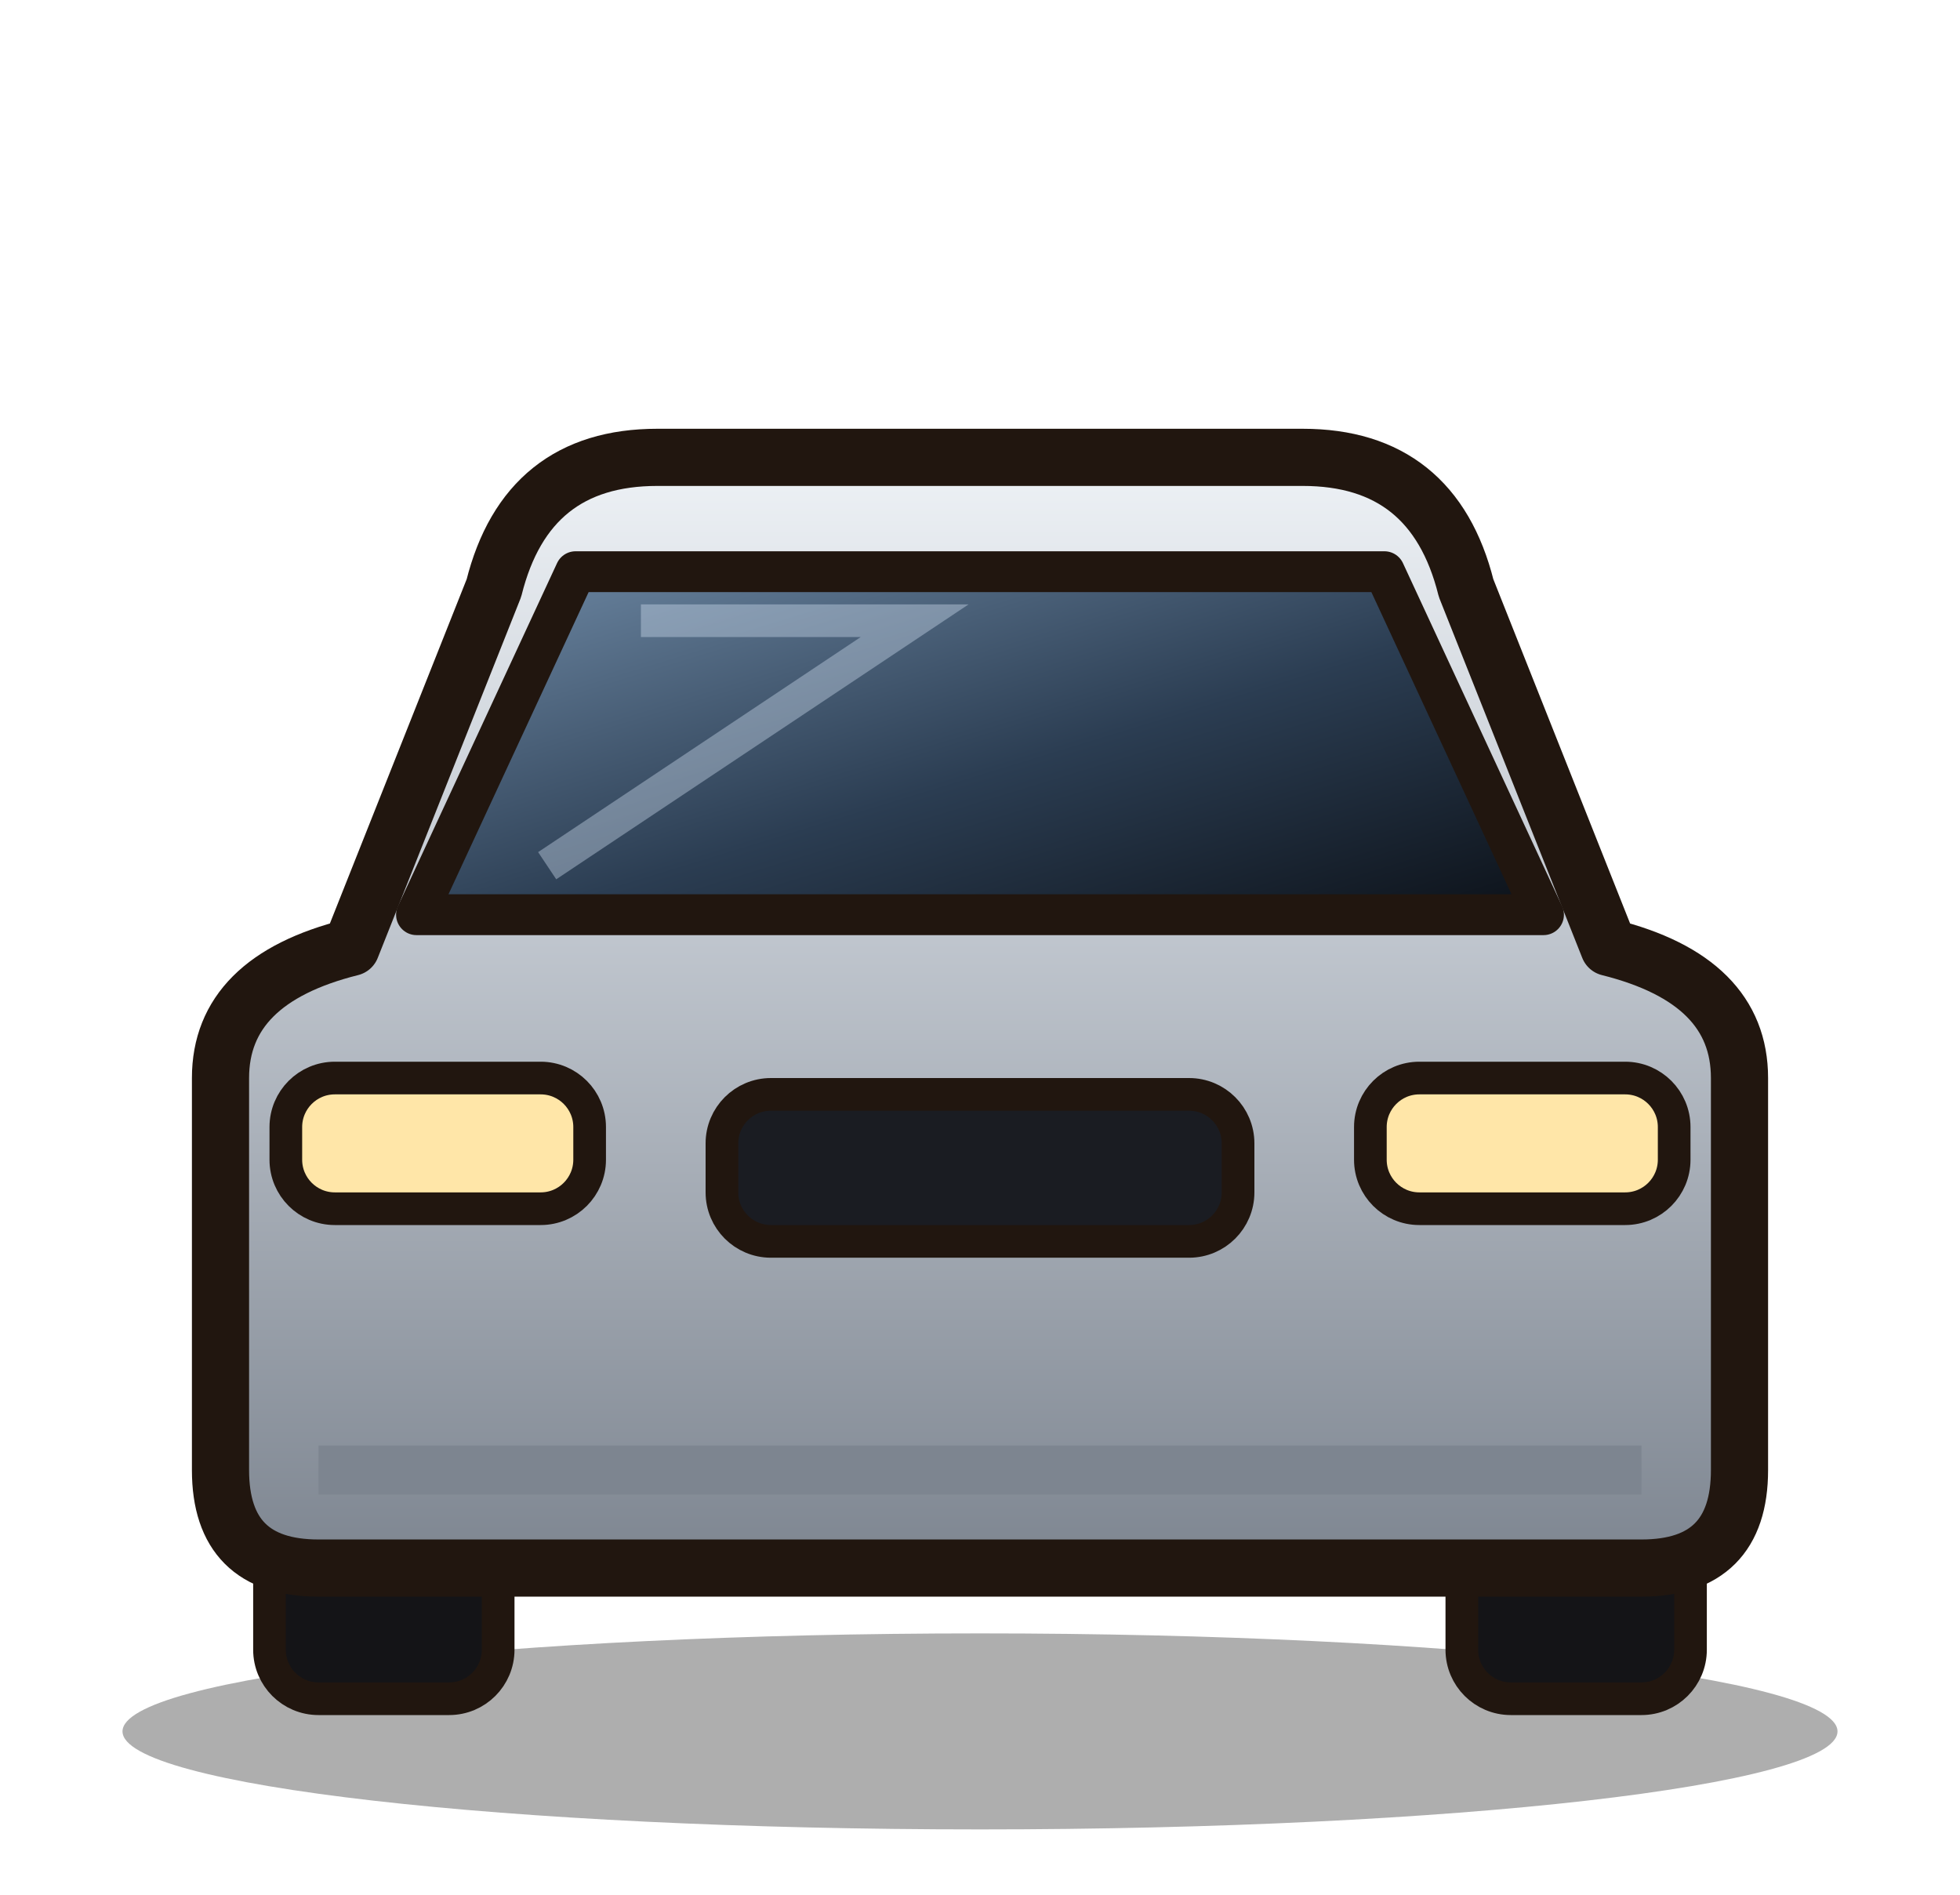
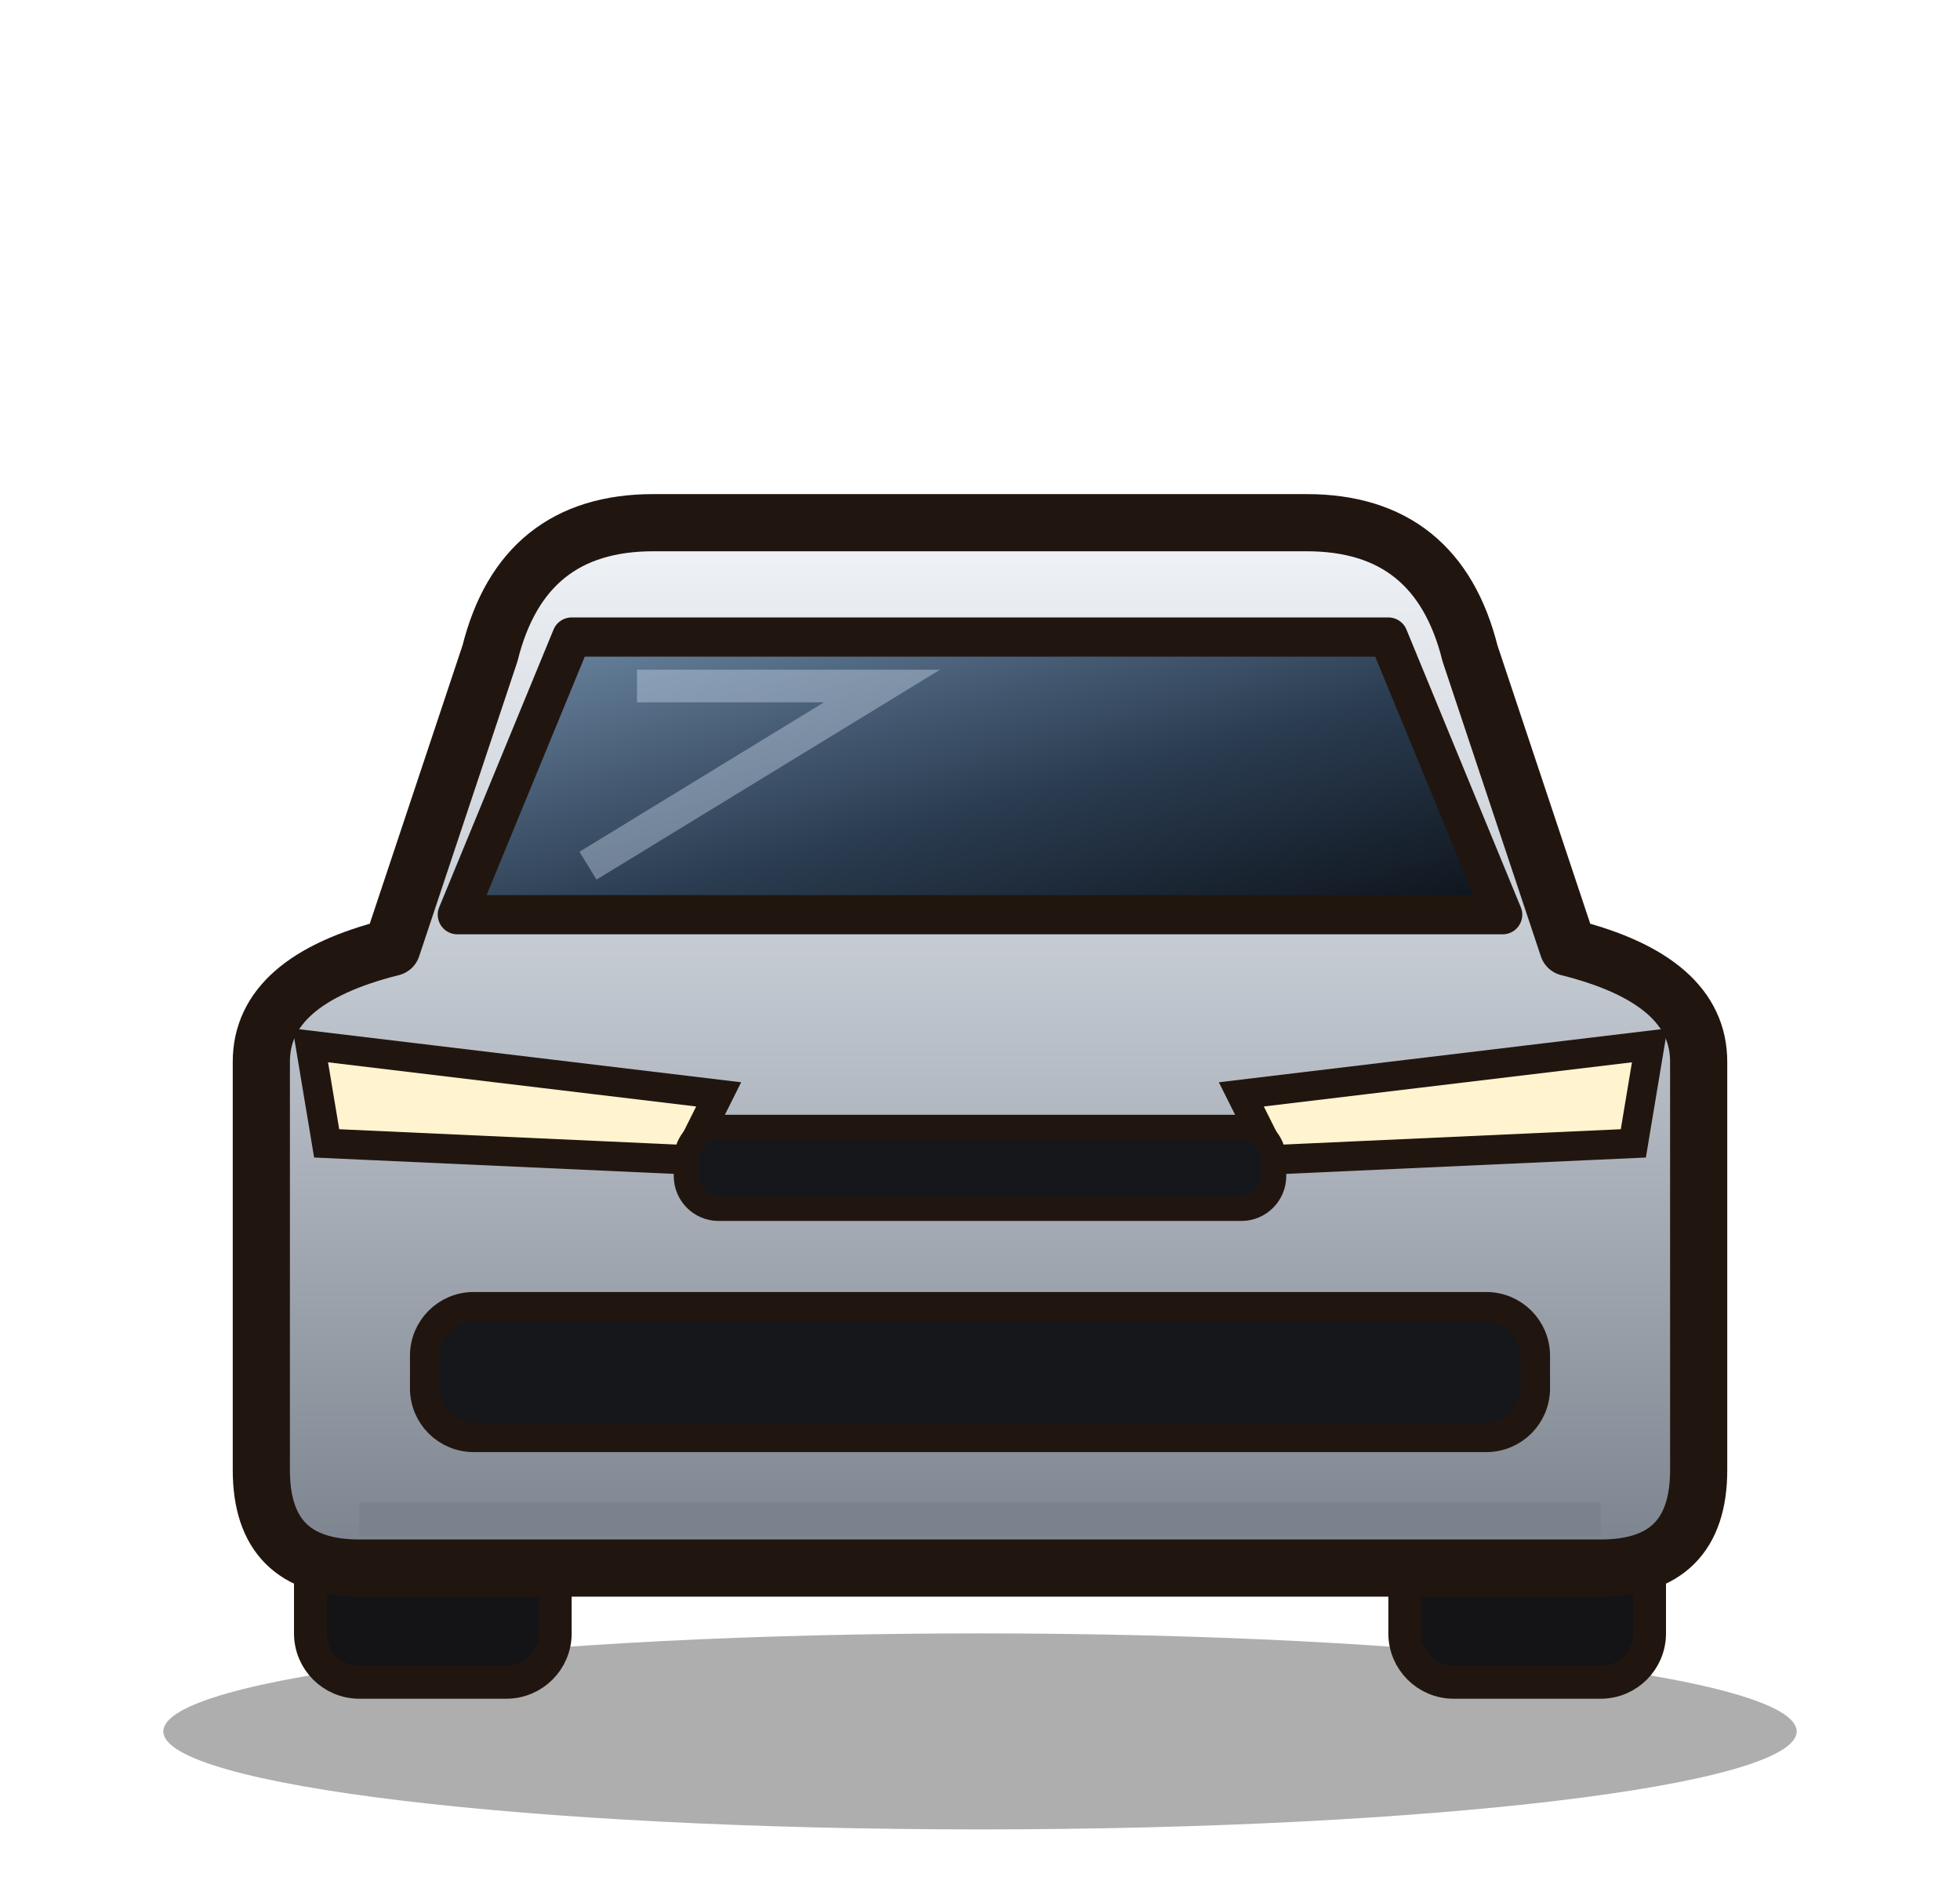
<svg xmlns="http://www.w3.org/2000/svg" viewBox="0 0 120 116" width="120" height="116">
  <defs>
    <linearGradient id="hcivic" x1="0" y1="0" x2="0" y2="1">
-       <stop offset="0" stop-color="#eef2f6" />
-       <stop offset=".4" stop-color="#c3c9d1" />
-       <stop offset="1" stop-color="#7d8590" />
+       <stop offset="0" stop-color="#f1f4f8" />
+       <stop offset=".42" stop-color="#c3c9d1" />
+       <stop offset="1" stop-color="#7a828d" />
    </linearGradient>
    <linearGradient id="vcivic" x1="0" y1="0" x2="1" y2="1">
      <stop offset="0" stop-color="#6f8aa6" />
      <stop offset=".55" stop-color="#2b3d52" />
      <stop offset="1" stop-color="#0c1118" />
    </linearGradient>
    <clipPath id="fcivic">
-       <path d="M13.5 90 L13.5 66 Q13.5 60 21.5 58 L30.24 36 Q32.24 28 40.24 28 L79.76 28 Q87.76 28 89.76 36 L98.5 58 Q106.5 60 106.5 66 L106.5 90 Q106.5 96 100.5 96 L19.5 96 Q13.5 96 13.5 90 Z" />
+       <path d="M16 90 L16 65 Q16 60 24 58 L30 40 Q32 32 40 32 L80 32 Q88 32 90 40 L96 58 Q104 60 104 65 L104 90 Q104 96 98 96 L22 96 Q16 96 16 90 Z" />
    </clipPath>
  </defs>
-   <ellipse cx="60" cy="106" rx="52.5" ry="6" fill="#000" opacity=".32" />
-   <rect x="16.5" y="92" width="14" height="12" rx="3" fill="#141417" stroke="#21160f" stroke-width="2" />
-   <rect x="89.5" y="92" width="14" height="12" rx="3" fill="#141417" stroke="#21160f" stroke-width="2" />
-   <path d="M13.5 90 L13.5 66 Q13.5 60 21.5 58 L30.24 36 Q32.24 28 40.24 28 L79.76 28 Q87.76 28 89.76 36 L98.5 58 Q106.5 60 106.5 66 L106.5 90 Q106.5 96 100.5 96 L19.5 96 Q13.5 96 13.5 90 Z" fill="url(#hcivic)" />
-   <path d="M35.24 35 L84.76 35 L94.5 56 L25.5 56 Z" fill="url(#vcivic)" stroke="#21160f" stroke-width="2.5" stroke-linejoin="round" />
-   <path d="M39.24 38 L56 38 L33.5 53" stroke="#cfe0f0" stroke-opacity=".4" stroke-width="2" fill="none" />
-   <rect x="17.5" y="66" width="18.6" height="8" rx="3" fill="#ffe6a8" stroke="#21160f" stroke-width="2" />
-   <rect x="83.9" y="66" width="18.6" height="8" rx="3" fill="#ffe6a8" stroke="#21160f" stroke-width="2" />
-   <rect x="44.2" y="67" width="31.6" height="9" rx="3" fill="#1a1c22" stroke="#21160f" stroke-width="2" />
-   <path d="M19.5 90 L100.5 90" stroke="#7d8590" stroke-width="3" />
-   <path d="M13.5 90 L13.5 66 Q13.5 60 21.5 58 L30.24 36 Q32.24 28 40.24 28 L79.76 28 Q87.76 28 89.76 36 L98.5 58 Q106.5 60 106.5 66 L106.5 90 Q106.5 96 100.5 96 L19.5 96 Q13.5 96 13.5 90 Z" fill="none" stroke="#21160f" stroke-width="3.5" stroke-linejoin="round" />
+   <ellipse cx="60" cy="106" rx="50" ry="6" fill="#000" opacity=".32" />
+   <rect x="19" y="91" width="15" height="12" rx="3" fill="#141417" stroke="#21160f" stroke-width="2" />
+   <rect x="86" y="91" width="15" height="12" rx="3" fill="#141417" stroke="#21160f" stroke-width="2" />
+   <path d="M16 90 L16 65 Q16 60 24 58 L30 40 Q32 32 40 32 L80 32 Q88 32 90 40 L96 58 Q104 60 104 65 L104 90 Q104 96 98 96 L22 96 Q16 96 16 90 Z" fill="url(#hcivic)" />
+   <path d="M35 39 L85 39 L92 56 L28 56 Z" fill="url(#vcivic)" stroke="#21160f" stroke-width="2.4" stroke-linejoin="round" />
+   <path d="M39 42 L54 42 L36 53" stroke="#cfe0f0" stroke-opacity=".4" stroke-width="2" fill="none" />
+   <path d="M19 64 L44 67 L42 71 L20 70 Z M101 64 L76 67 L78 71 L100 70 Z" fill="#fff4cf" stroke="#21160f" stroke-width="1.8" />
+   <rect x="42" y="69" width="36" height="5" rx="2" fill="#15171b" stroke="#21160f" stroke-width="1.5" />
+   <rect x="26" y="80" width="68" height="8" rx="3" fill="#15171b" stroke="#21160f" stroke-width="1.8" />
+   <path d="M22 93 L98 93" stroke="#7a828d" stroke-width="2" />
+   <path d="M16 90 L16 65 Q16 60 24 58 L30 40 Q32 32 40 32 L80 32 Q88 32 90 40 L96 58 Q104 60 104 65 L104 90 Q104 96 98 96 L22 96 Q16 96 16 90 Z" fill="none" stroke="#21160f" stroke-width="3.5" stroke-linejoin="round" />
</svg>
